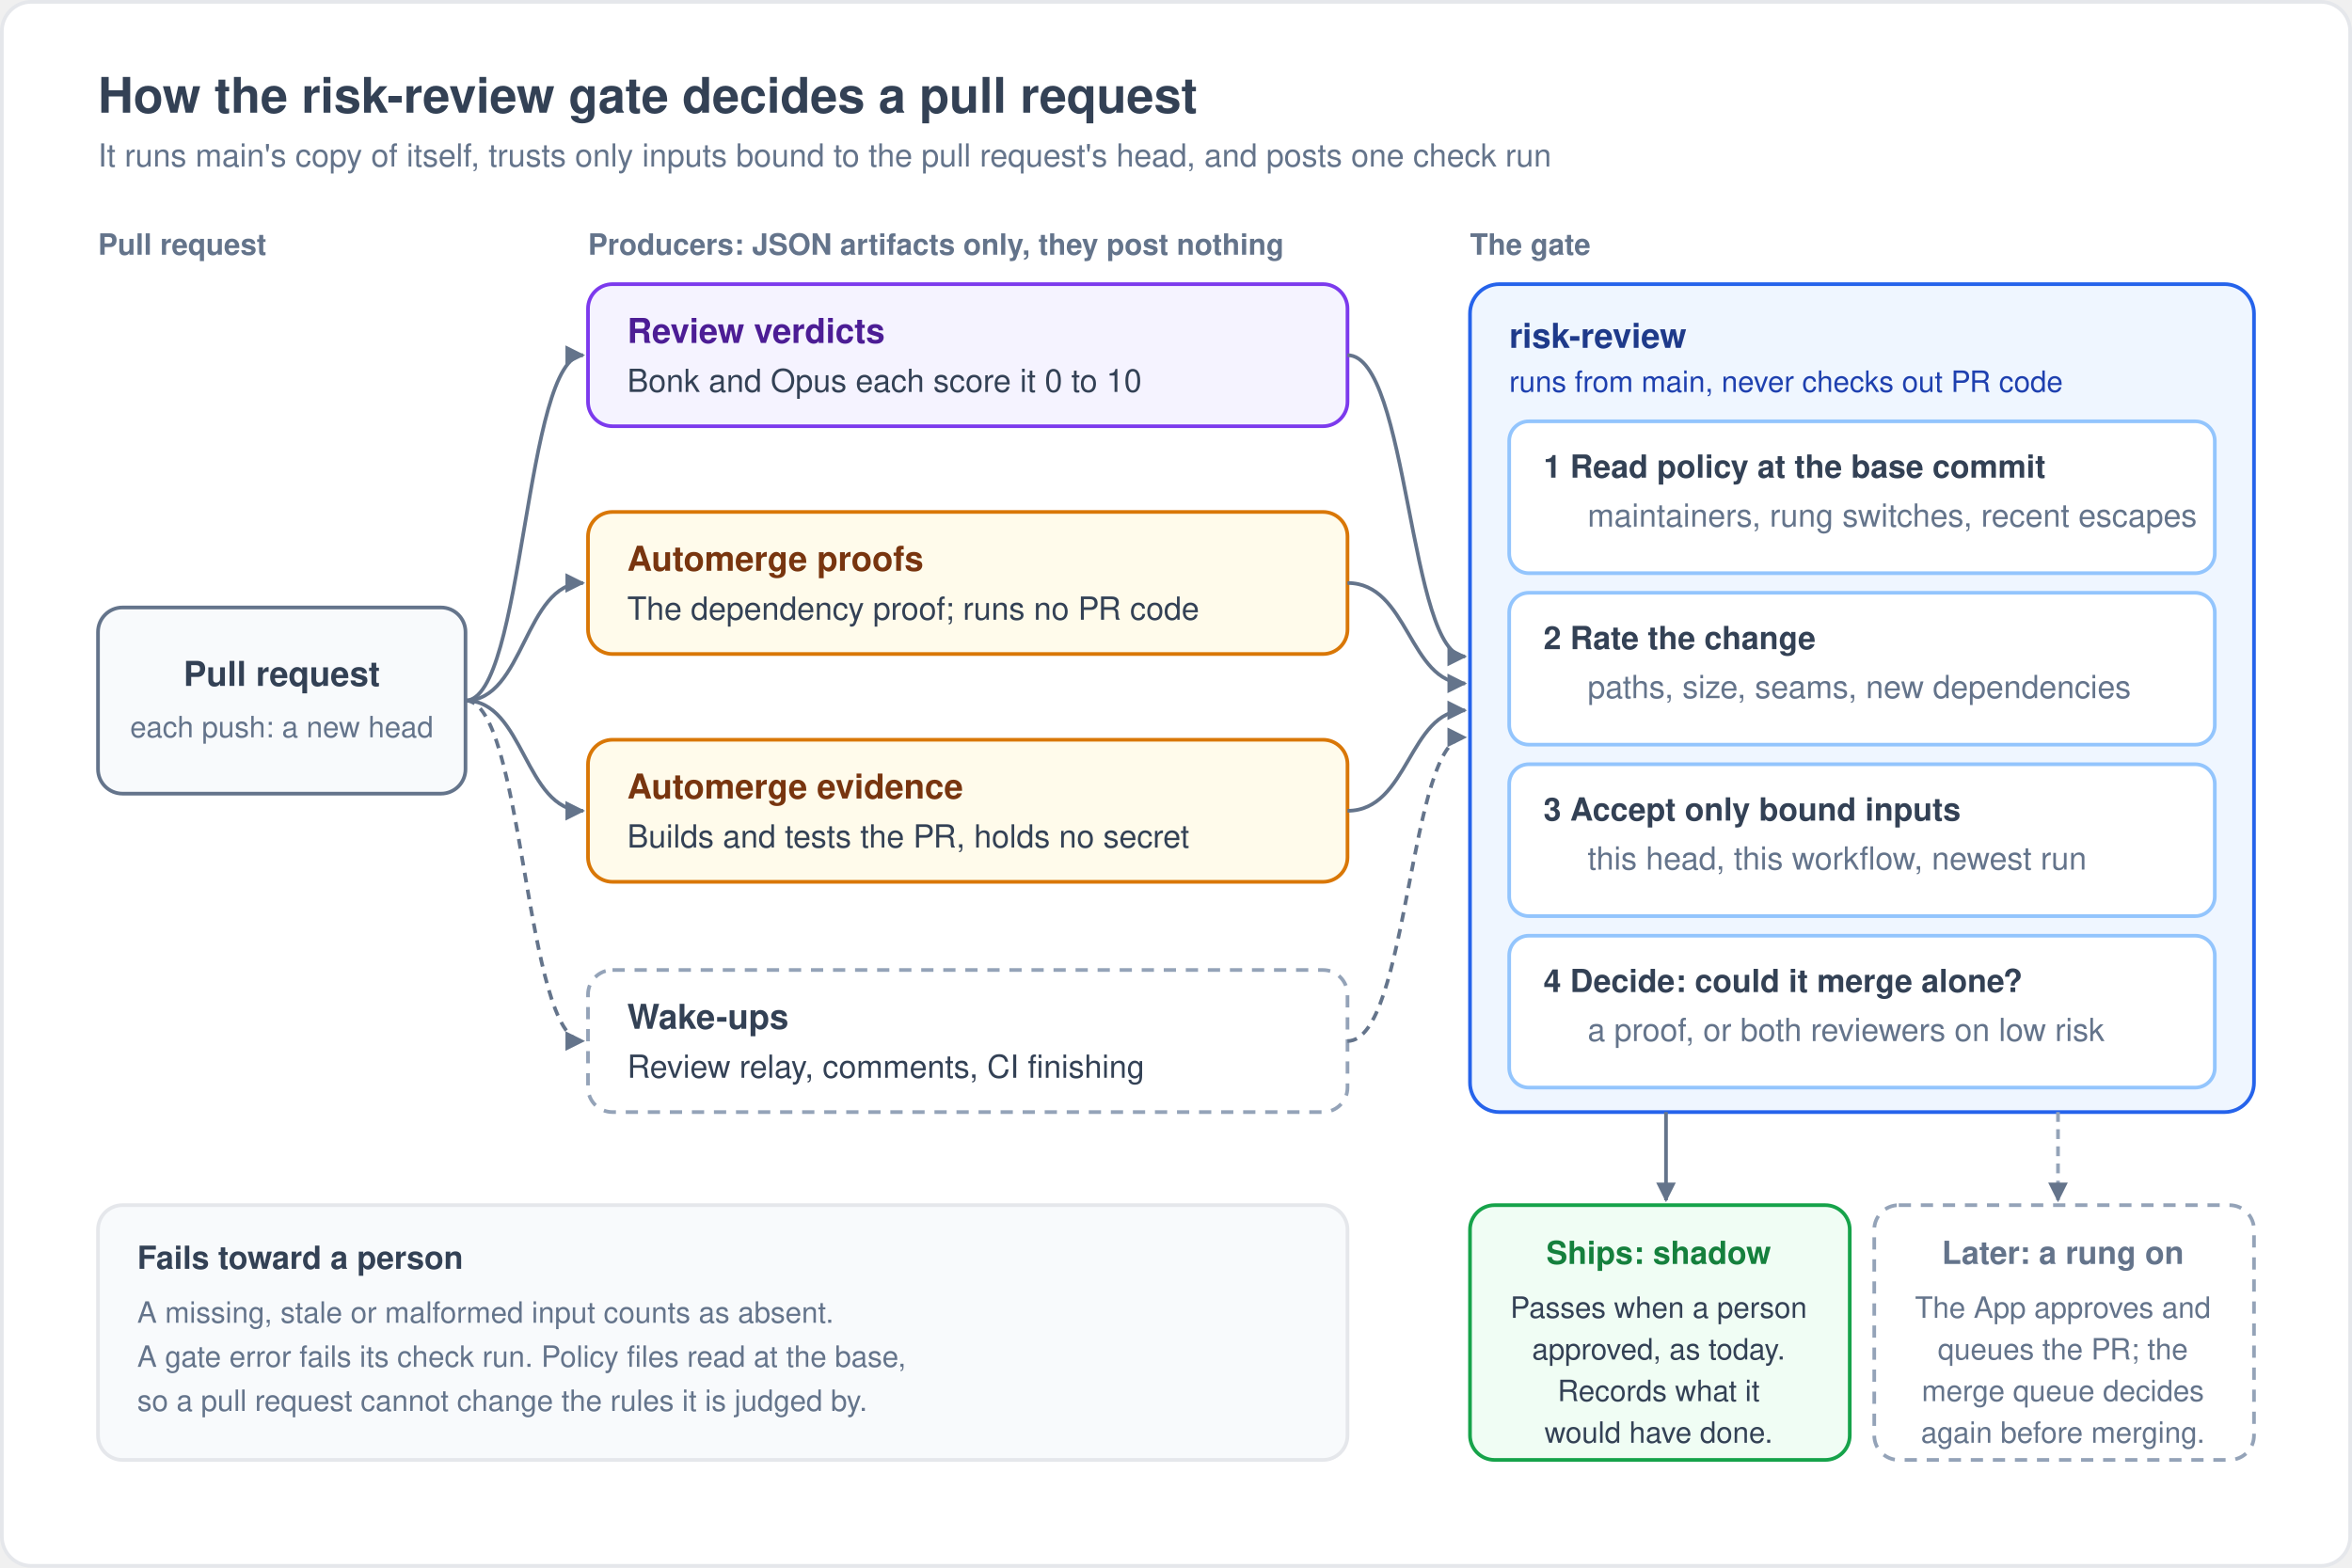
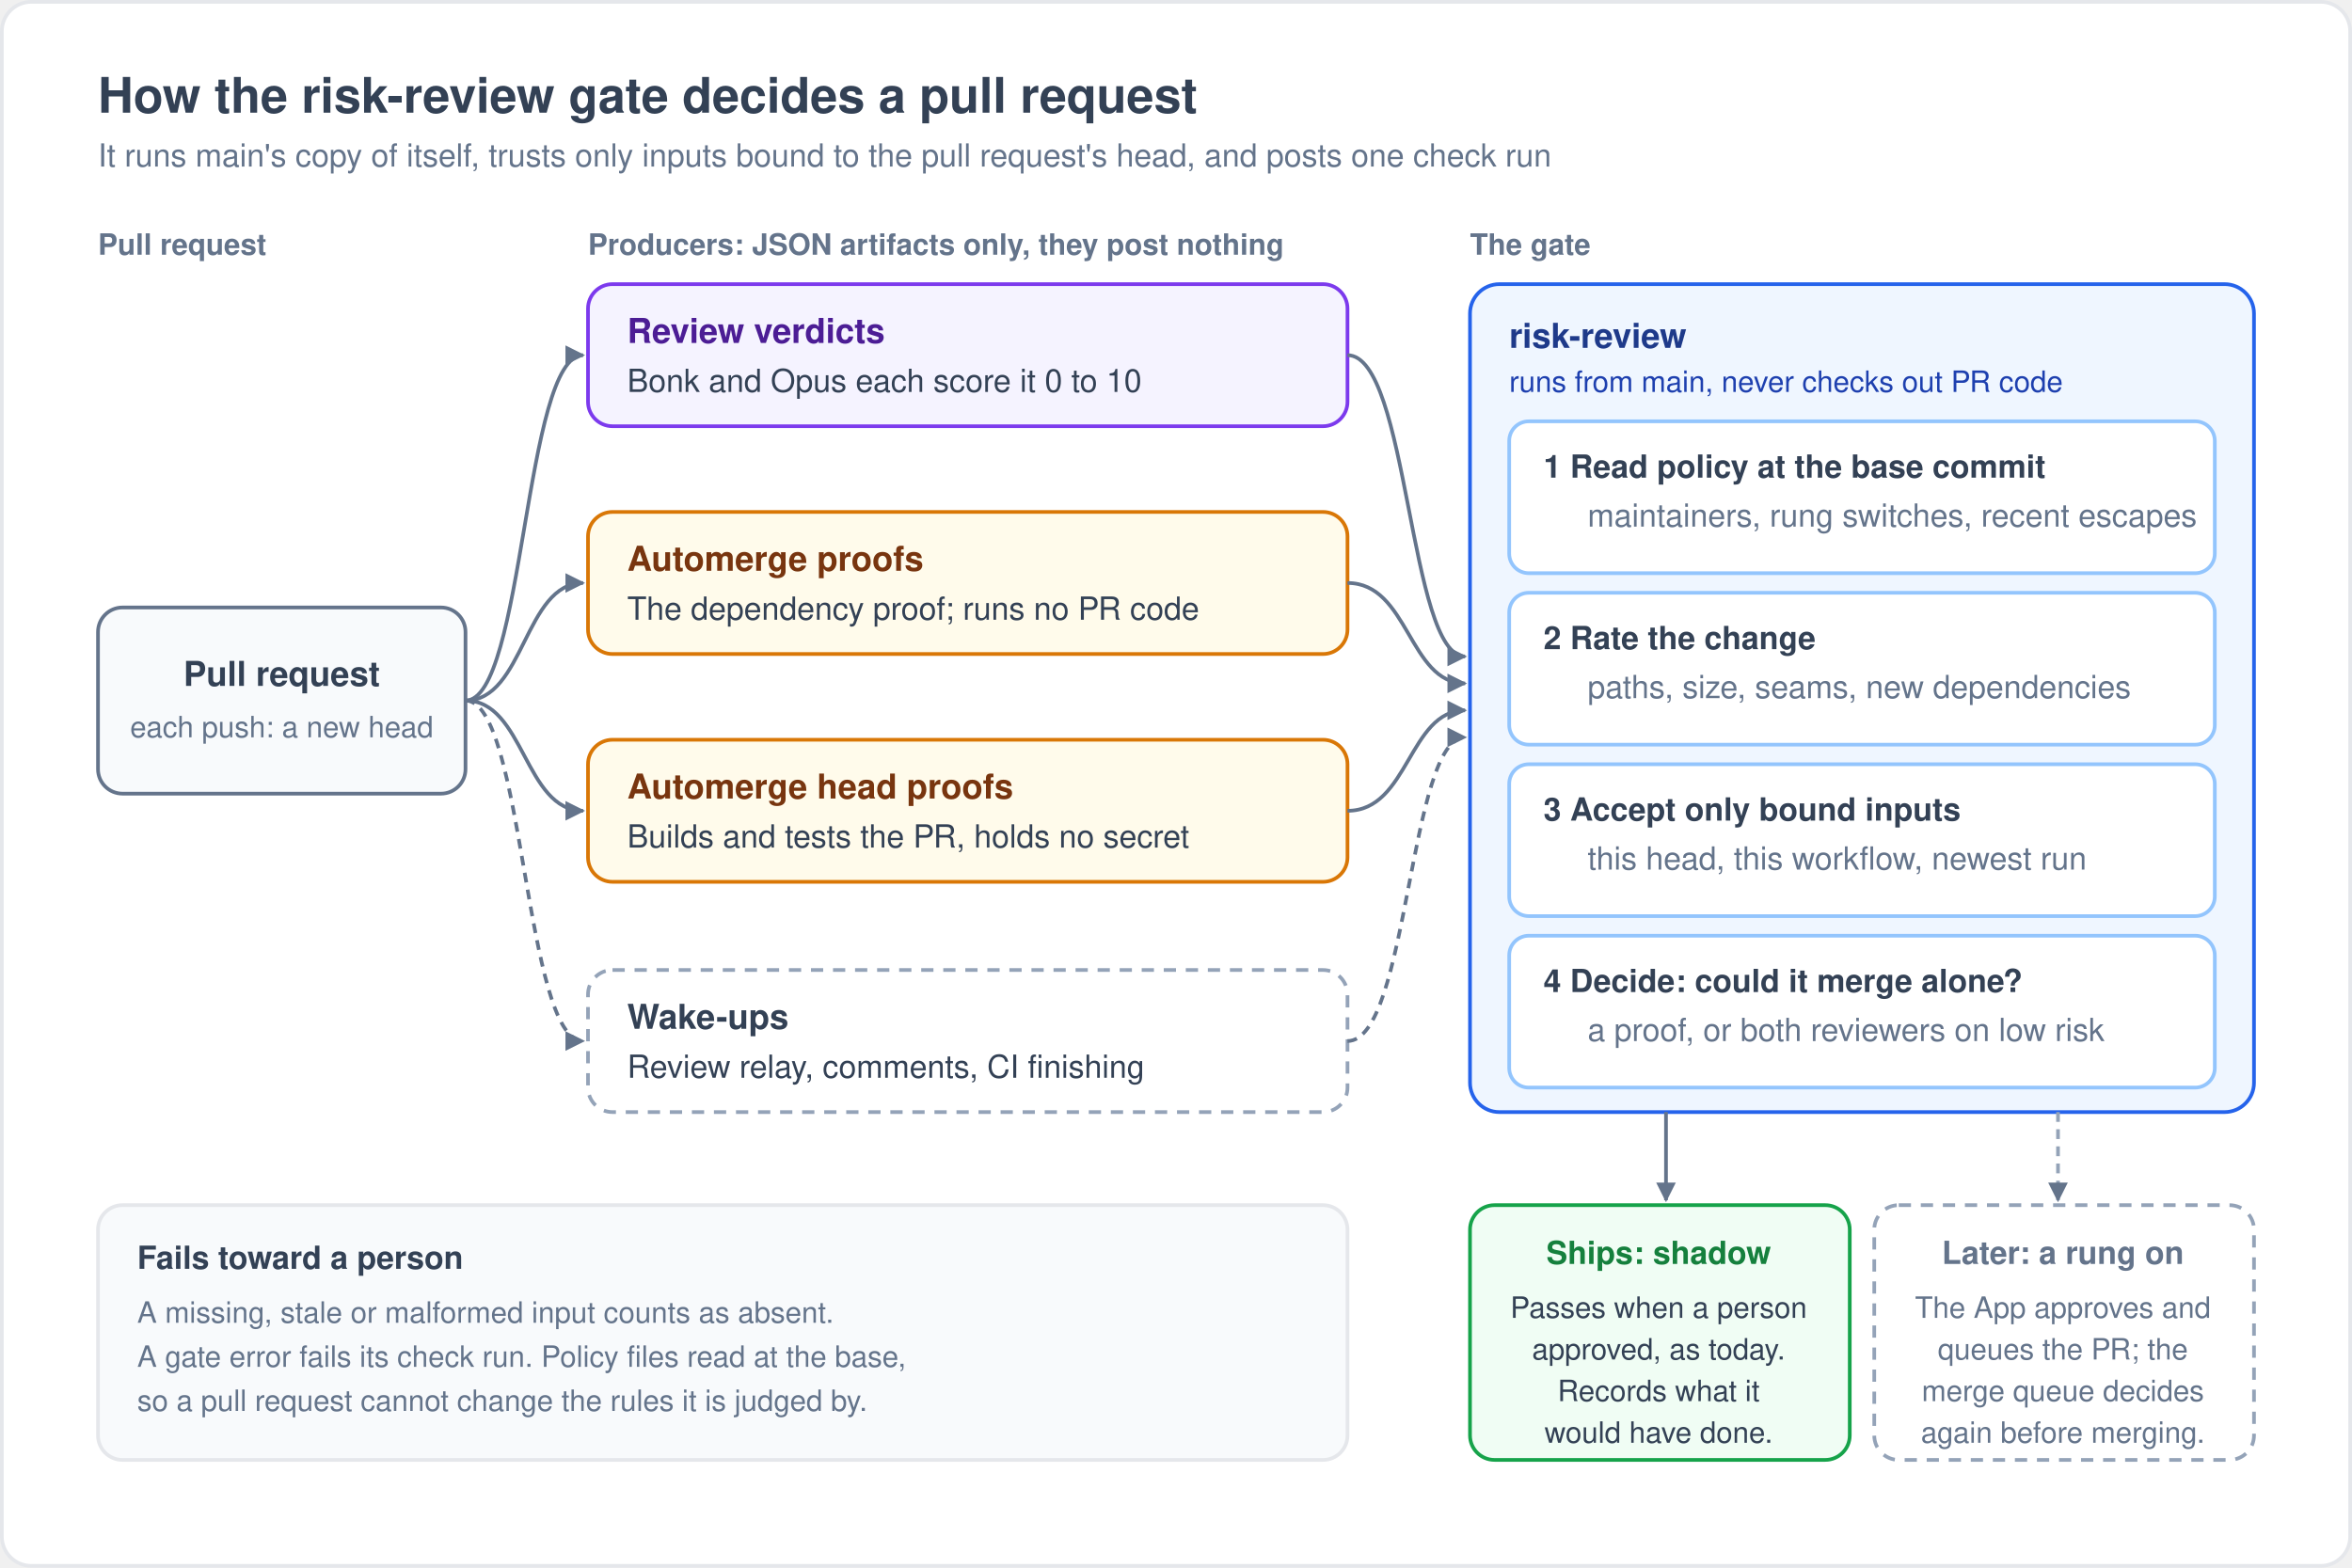
<svg xmlns="http://www.w3.org/2000/svg" width="960" height="640" viewBox="0 0 960 640" font-family="-apple-system, BlinkMacSystemFont, 'Segoe UI', Helvetica, Arial, sans-serif">
  <defs>
    <marker id="arrow" viewBox="0 0 10 10" refX="9" refY="5" markerWidth="8" markerHeight="8" markerUnits="userSpaceOnUse" orient="auto">
      <path d="M0,0 L10,5 L0,10 z" fill="#64748B" />
    </marker>
  </defs>
  <rect x="0.75" y="0.75" width="958.5" height="638.5" rx="12" fill="#FFFFFF" stroke="#E5E7EB" stroke-width="1.5" />
  <text x="40" y="46" font-size="20" font-weight="600" fill="#334155">How the risk-review gate decides a pull request</text>
  <text x="40" y="68" font-size="13" fill="#64748B">It runs main's copy of itself, trusts only inputs bound to the pull request's head, and posts one check run</text>
  <g font-size="12" font-weight="600" fill="#64748B">
    <text x="40" y="104">Pull request</text>
    <text x="240" y="104">Producers: JSON artifacts only, they post nothing</text>
    <text x="600" y="104">The gate</text>
  </g>
  <rect x="40" y="248" width="150" height="76" rx="10" fill="#F8FAFC" stroke="#64748B" stroke-width="1.5" />
  <text x="115" y="280" font-size="14" font-weight="600" fill="#334155" text-anchor="middle">Pull request</text>
  <text x="115" y="301" font-size="12" fill="#64748B" text-anchor="middle">each push: a new head</text>
  <g font-size="13" fill="#334155">
    <rect x="240" y="116" width="310" height="58" rx="10" fill="#F5F3FF" stroke="#7C3AED" stroke-width="1.5" />
    <text x="256" y="140" font-size="14" font-weight="600" fill="#4C1D95">Review verdicts</text>
    <text x="256" y="160">Bonk and Opus each score it 0 to 10</text>
    <rect x="240" y="209" width="310" height="58" rx="10" fill="#FFFBEB" stroke="#D97706" stroke-width="1.5" />
    <text x="256" y="233" font-size="14" font-weight="600" fill="#78350F">Automerge proofs</text>
    <text x="256" y="253">The dependency proof; runs no PR code</text>
    <rect x="240" y="302" width="310" height="58" rx="10" fill="#FFFBEB" stroke="#D97706" stroke-width="1.5" />
-     <text x="256" y="326" font-size="14" font-weight="600" fill="#78350F">Automerge evidence</text>
+     <text x="256" y="326" font-size="14" font-weight="600" fill="#78350F">Automerge head proofs</text>
    <text x="256" y="346">Builds and tests the PR, holds no secret</text>
    <rect x="240" y="396" width="310" height="58" rx="10" fill="#FFFFFF" stroke="#94A3B8" stroke-width="1.5" stroke-dasharray="5 4" />
    <text x="256" y="420" font-size="14" font-weight="600">Wake-ups</text>
    <text x="256" y="440">Review relay, comments, CI finishing</text>
  </g>
  <g stroke="#64748B" stroke-width="1.5" fill="none" marker-end="url(#arrow)">
    <path d="M190,286 C214,286 214,145 238,145" />
    <path d="M190,286 C214,286 214,238 238,238" />
    <path d="M190,286 C214,286 214,331 238,331" />
    <path d="M190,286 C214,286 214,425 238,425" stroke-dasharray="4 3" />
  </g>
  <g stroke="#64748B" stroke-width="1.5" fill="none" marker-end="url(#arrow)">
    <path d="M550,145 C575,145 575,268 598,268" />
    <path d="M550,238 C575,238 575,279 598,279" />
    <path d="M550,331 C575,331 575,290 598,290" />
    <path d="M550,425 C575,425 575,301 598,301" stroke-dasharray="4 3" />
  </g>
  <rect x="600" y="116" width="320" height="338" rx="12" fill="#EFF6FF" stroke="#2563EB" stroke-width="1.5" />
  <text x="616" y="142" font-size="14" font-weight="600" fill="#1E3A8A">risk-review</text>
  <text x="616" y="160" font-size="12" fill="#1E40AF">runs from main, never checks out PR code</text>
  <g font-size="13" fill="#334155">
    <rect x="616" y="172" width="288" height="62" rx="8" fill="#FFFFFF" stroke="#93C5FD" stroke-width="1.5" />
    <text x="630" y="195" font-weight="600">1  Read policy at the base commit</text>
    <text x="648" y="215" fill="#64748B">maintainers, rung switches, recent escapes</text>
    <rect x="616" y="242" width="288" height="62" rx="8" fill="#FFFFFF" stroke="#93C5FD" stroke-width="1.5" />
    <text x="630" y="265" font-weight="600">2  Rate the change</text>
    <text x="648" y="285" fill="#64748B">paths, size, seams, new dependencies</text>
    <rect x="616" y="312" width="288" height="62" rx="8" fill="#FFFFFF" stroke="#93C5FD" stroke-width="1.5" />
    <text x="630" y="335" font-weight="600">3  Accept only bound inputs</text>
    <text x="648" y="355" fill="#64748B">this head, this workflow, newest run</text>
    <rect x="616" y="382" width="288" height="62" rx="8" fill="#FFFFFF" stroke="#93C5FD" stroke-width="1.5" />
    <text x="630" y="405" font-weight="600">4  Decide: could it merge alone?</text>
    <text x="648" y="425" fill="#64748B">a proof, or both reviewers on low risk</text>
  </g>
  <line x1="680" y1="454" x2="680" y2="490" stroke="#64748B" stroke-width="1.5" marker-end="url(#arrow)" />
  <line x1="840" y1="454" x2="840" y2="490" stroke="#94A3B8" stroke-width="1.5" stroke-dasharray="4 3" marker-end="url(#arrow)" />
  <rect x="600" y="492" width="155" height="104" rx="10" fill="#F0FDF4" stroke="#16A34A" stroke-width="1.5" />
  <text x="677" y="516" font-size="13" font-weight="600" fill="#15803D" text-anchor="middle">Ships: shadow</text>
  <g font-size="12" fill="#334155" text-anchor="middle">
    <text x="677" y="538">Passes when a person</text>
    <text x="677" y="555">approved, as today.</text>
    <text x="677" y="572">Records what it</text>
    <text x="677" y="589">would have done.</text>
  </g>
  <rect x="765" y="492" width="155" height="104" rx="10" fill="#FFFFFF" stroke="#94A3B8" stroke-width="1.5" stroke-dasharray="5 4" />
  <text x="842" y="516" font-size="13" font-weight="600" fill="#64748B" text-anchor="middle">Later: a rung on</text>
  <g font-size="12" fill="#64748B" text-anchor="middle">
    <text x="842" y="538">The App approves and</text>
    <text x="842" y="555">queues the PR; the</text>
    <text x="842" y="572">merge queue decides</text>
    <text x="842" y="589">again before merging.</text>
  </g>
  <rect x="40" y="492" width="510" height="104" rx="10" fill="#F8FAFC" stroke="#E5E7EB" stroke-width="1.5" />
  <text x="56" y="518" font-size="13" font-weight="600" fill="#334155">Fails toward a person</text>
  <g font-size="12" fill="#64748B">
    <text x="56" y="540">A missing, stale or malformed input counts as absent.</text>
    <text x="56" y="558">A gate error fails its check run. Policy files read at the base,</text>
    <text x="56" y="576">so a pull request cannot change the rules it is judged by.</text>
  </g>
</svg>
